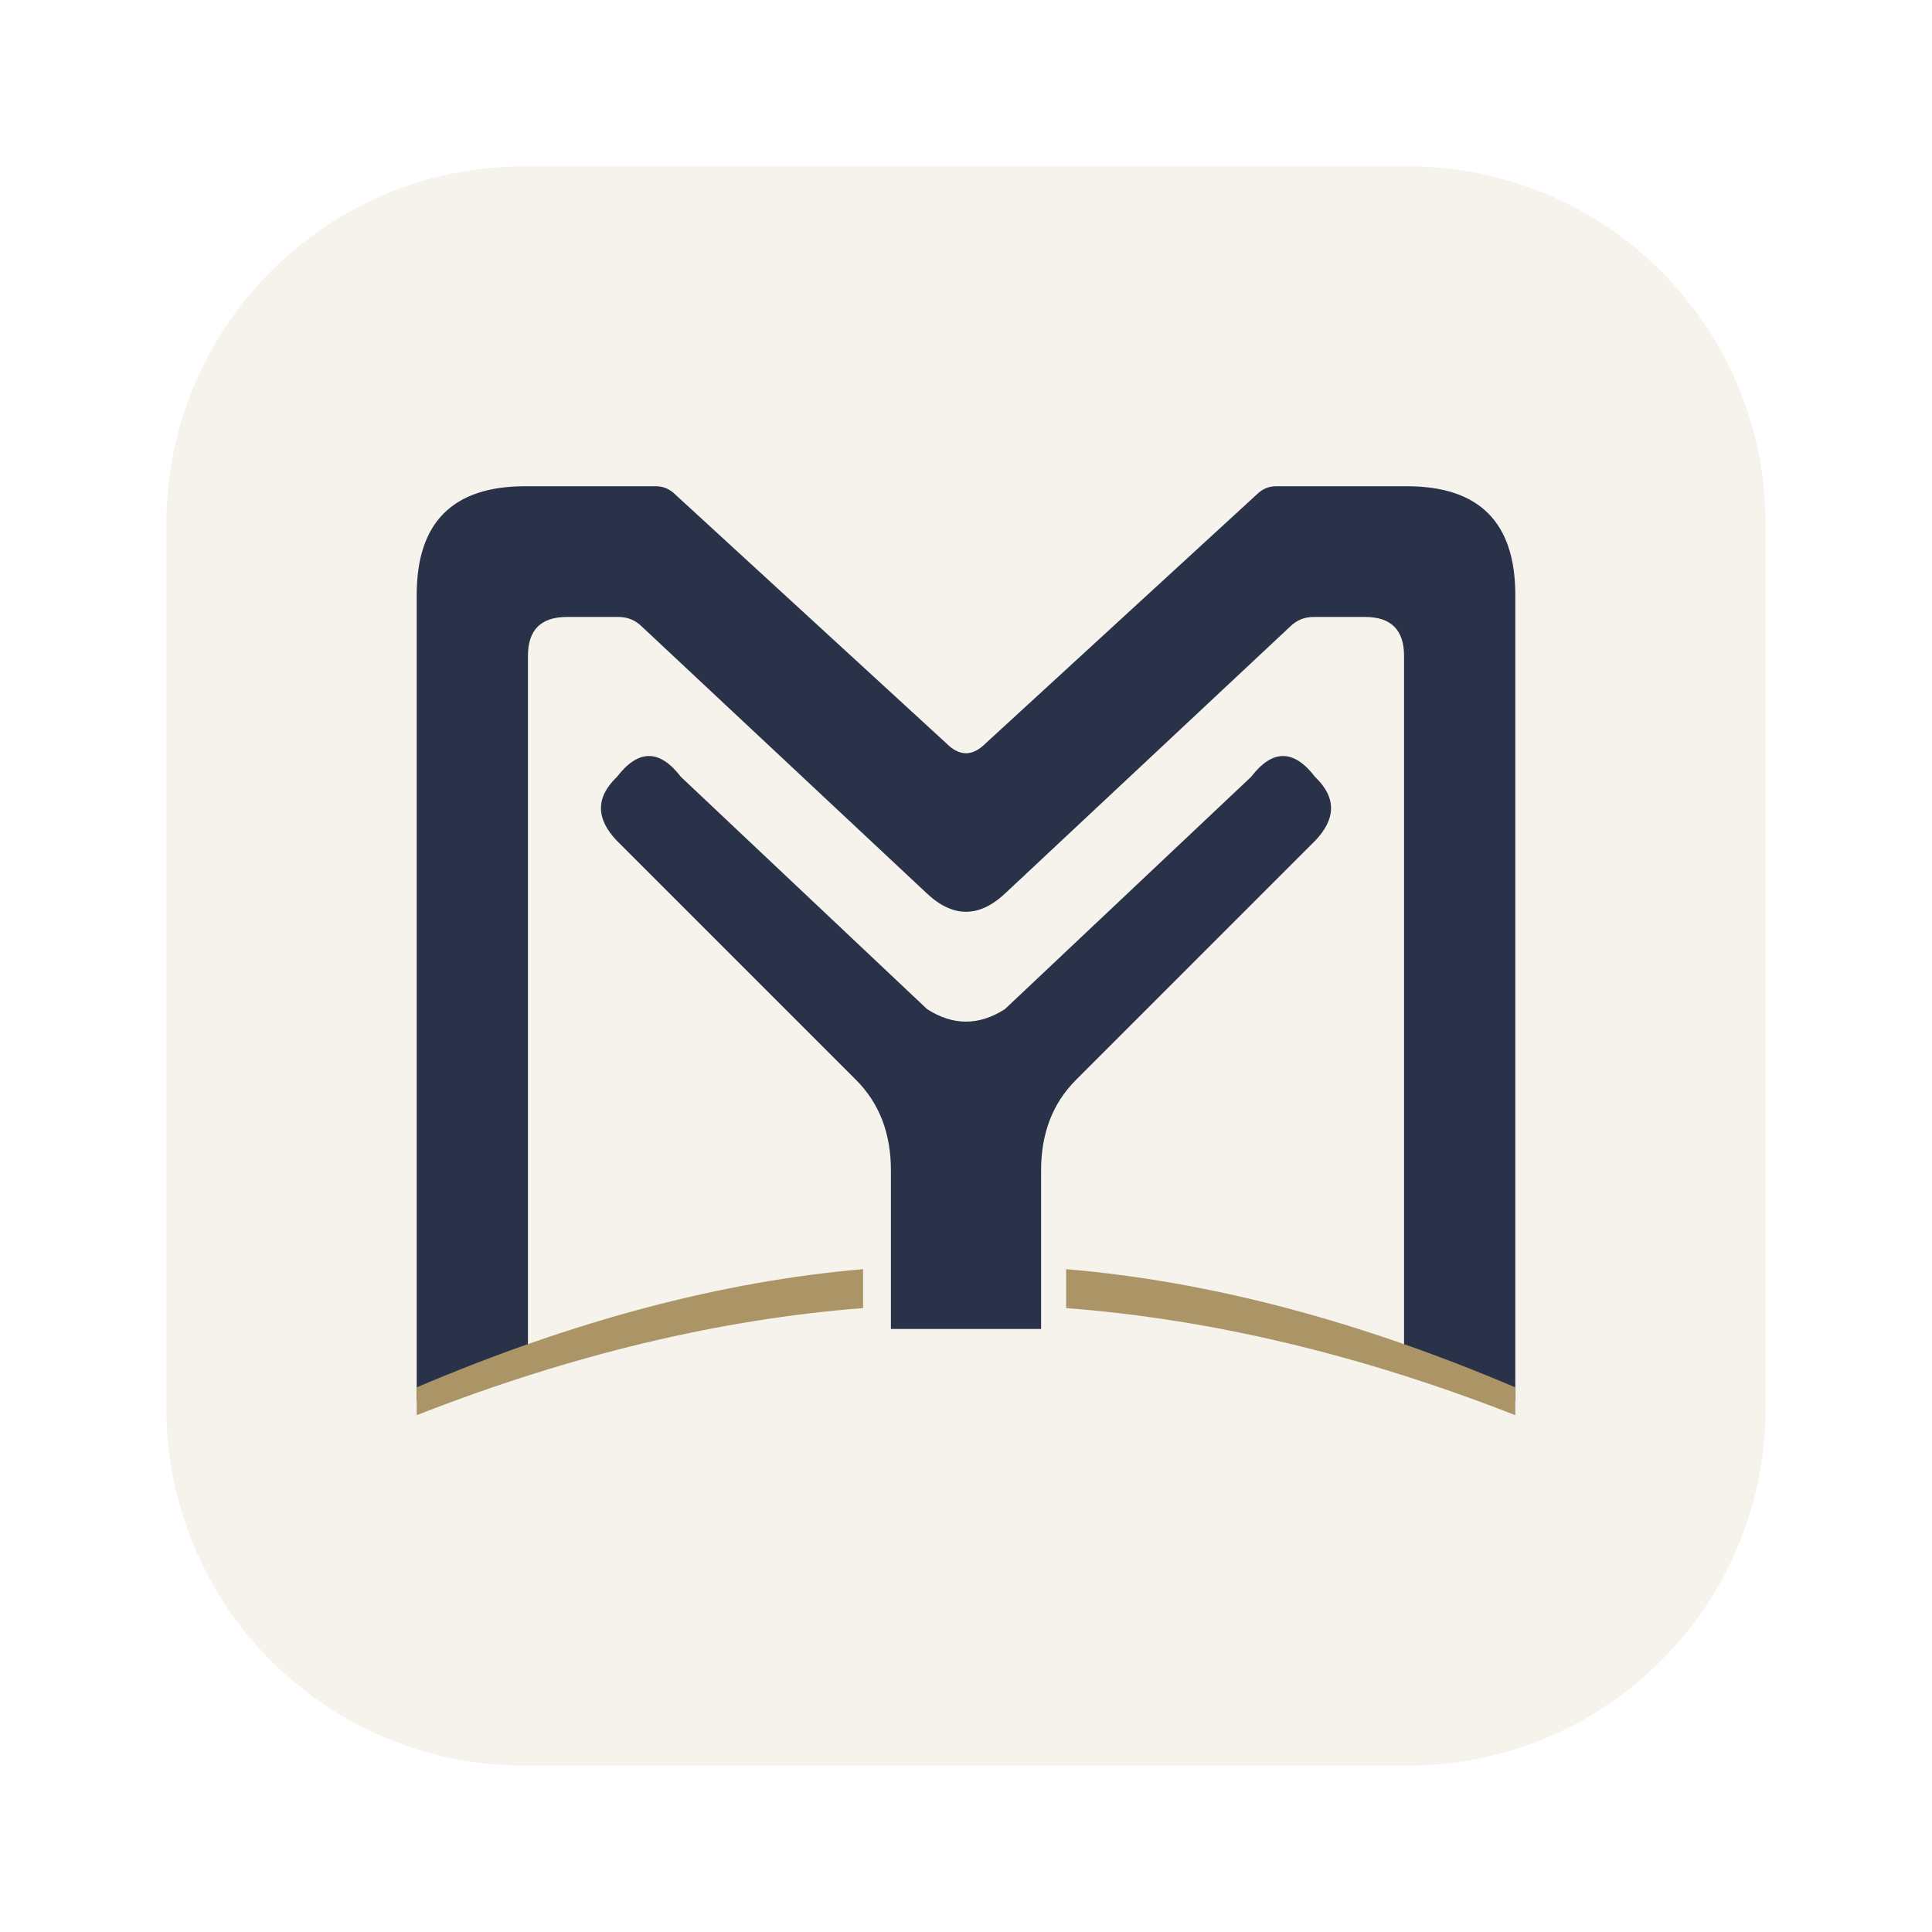
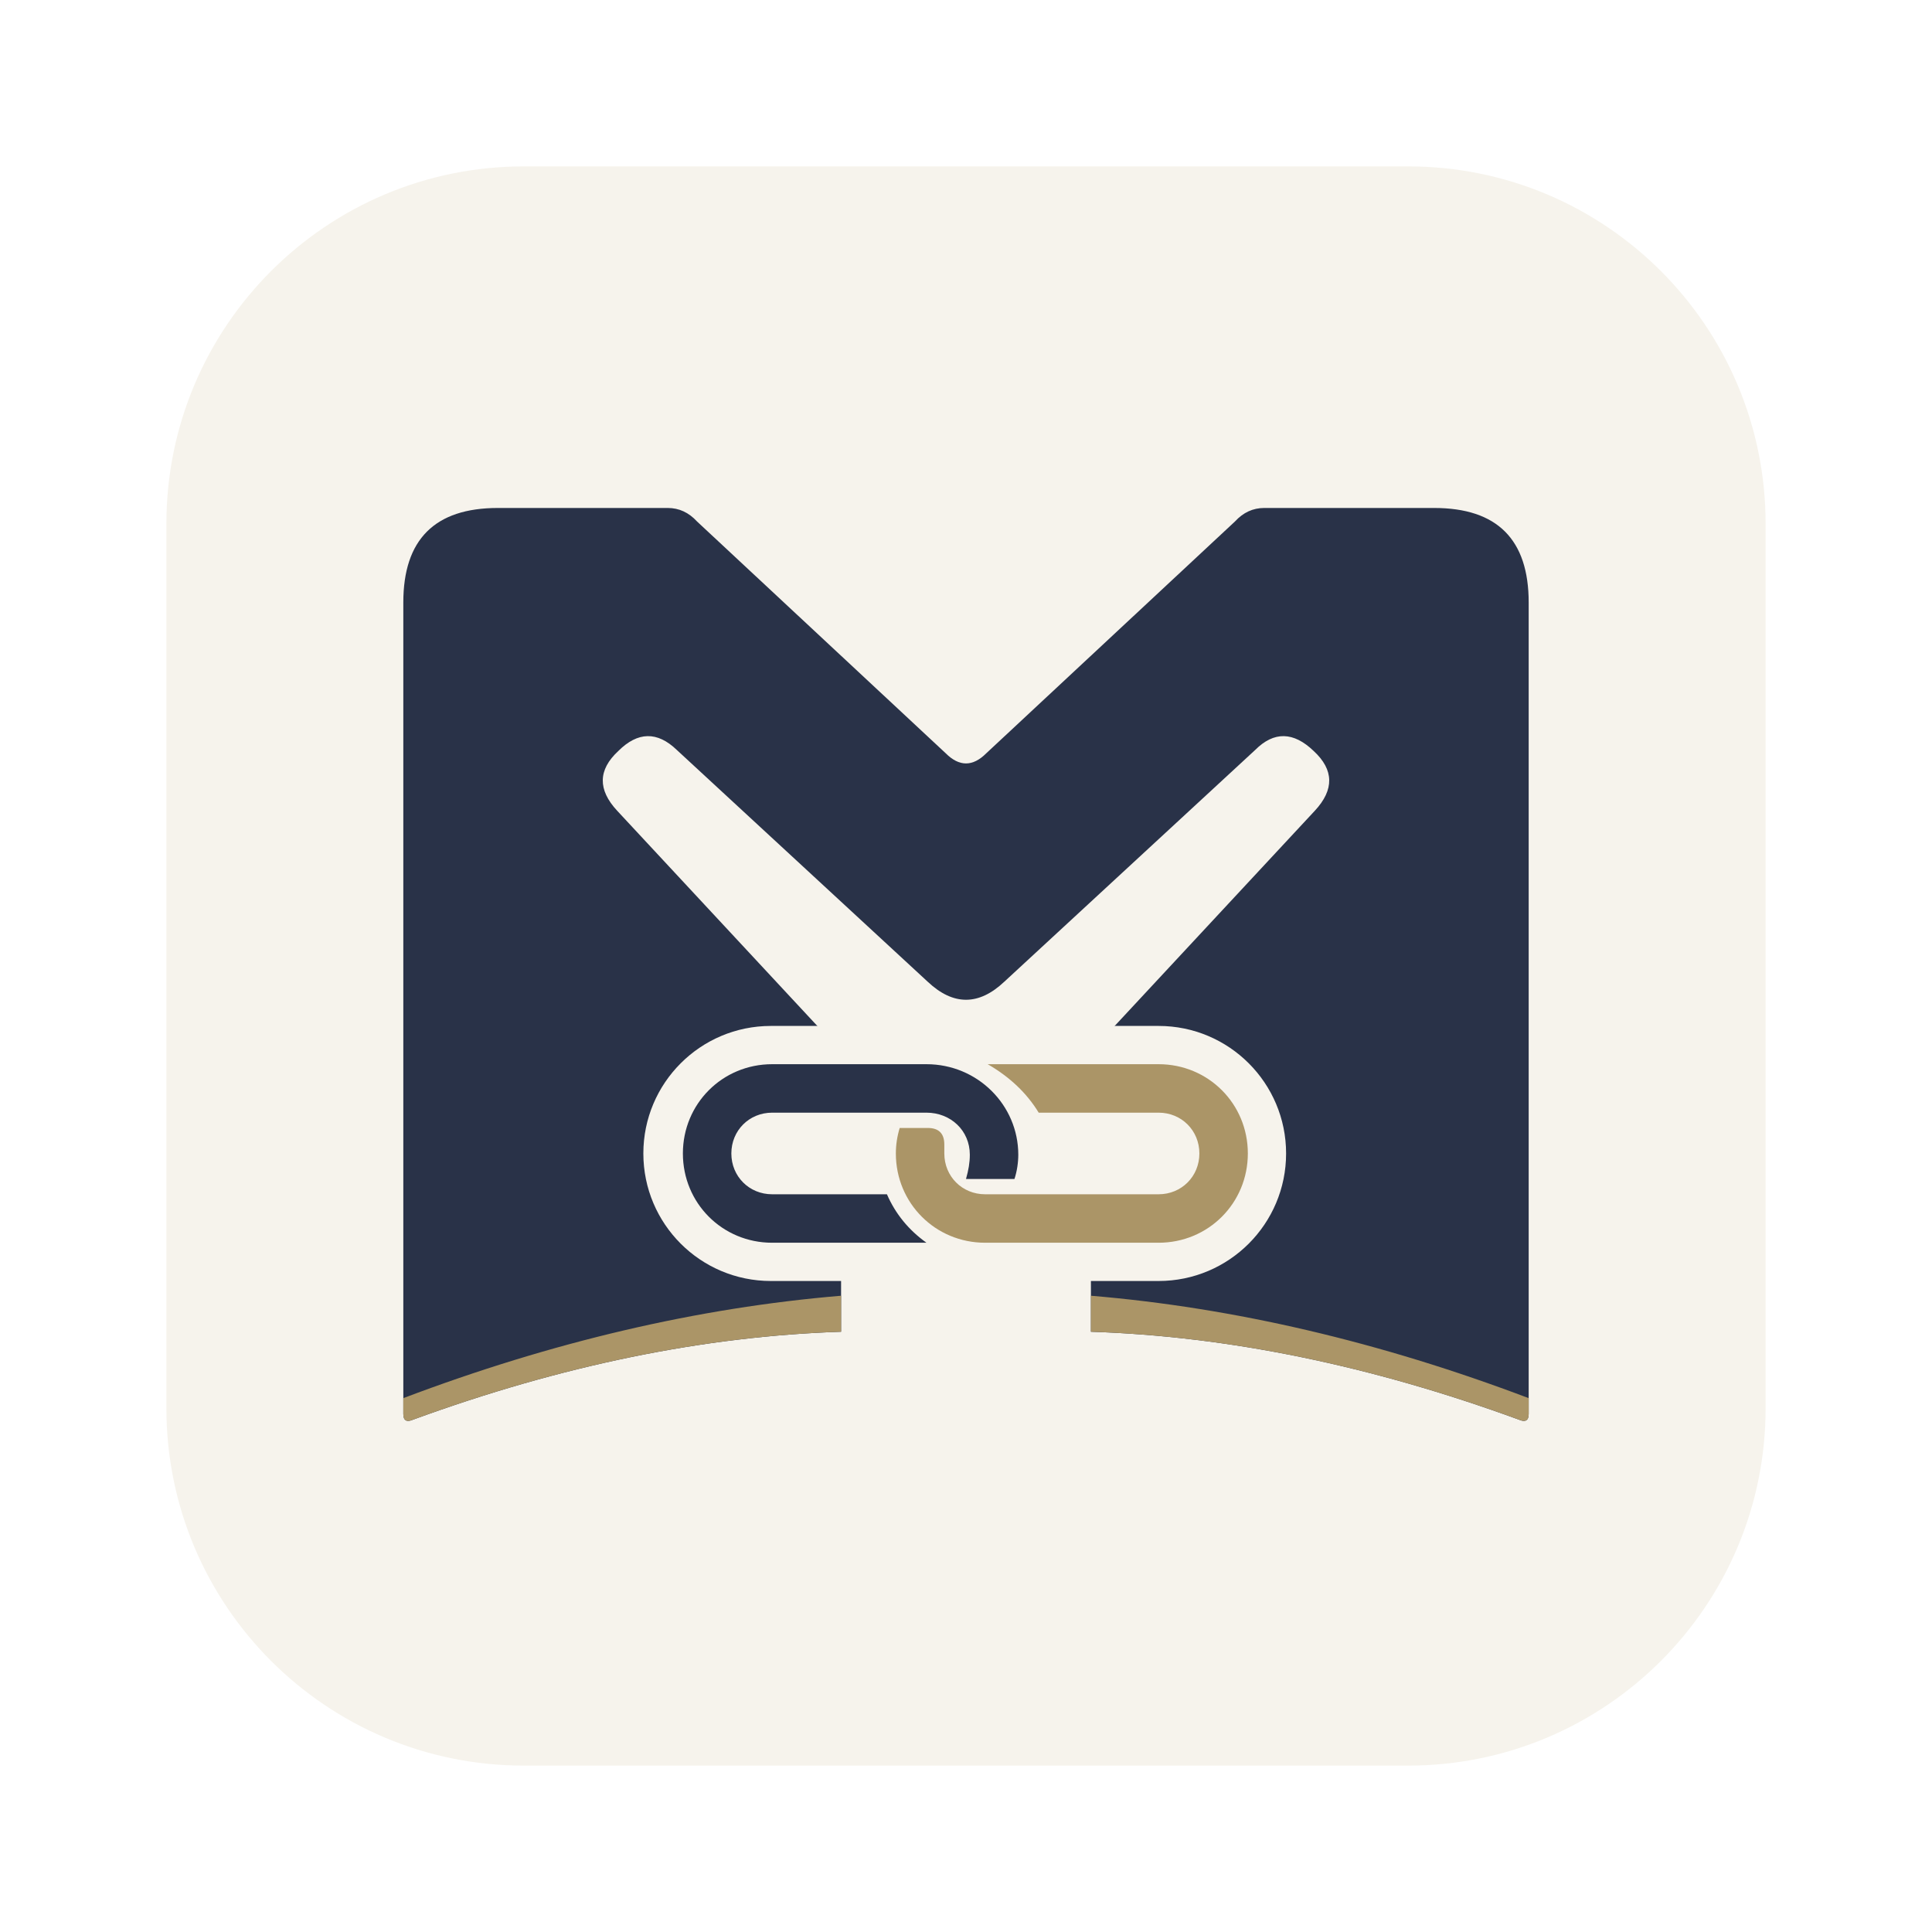
<svg xmlns="http://www.w3.org/2000/svg" width="1024" height="1024" viewBox="0 0 1254 1254">
  <rect x="108" y="108" width="1038" height="1038" rx="232" fill="#F6F3EC" />
-   <g transform="translate(62.87 52.04) scale(0.902609)">
-     <path fill="#293248" d="M230 950V370Q230 292 308 292H402Q410 292 416 298L611 477Q625 491 639 477L834 298Q840 292 848 292H942Q1020 292 1020 370V950Q980 930 940 920V414Q940 386 912 386H875Q865 386 858 393L654 584Q625 612 596 584L392 393Q385 386 375 386H338Q310 386 310 414V920Q270 930 230 950Z" />
-     <path fill="#293248" d="M374 501Q397 471 420 501L597 668Q625 686 653 668L830 501Q853 471 876 501Q899 523 876 547L704 719Q679 744 679 784V898H571V784Q571 744 546 719L374 547Q351 523 374 501Z" />
-     <path fill="#AB9567" d="M230 940Q399 868 551 855V883Q396 895 230 960ZM697 855Q851 868 1020 940V960Q854 895 697 883Z" />
+   <g transform="translate(108 108) scale(0.8277512)">
+     <g transform="scale(11.61111)">
+       <path fill="#293248" d="M16.000,84.248 L16.000,29.452 Q16.000,23.068 22.384,23.068 L33.860,23.068 Q35.000,23.068 35.836,23.980 L52.632,39.636 Q54.000,41.004 55.368,39.636 L72.164,23.980 Q73.000,23.068 74.140,23.068 L85.616,23.068 Q92.000,23.068 92.000,29.452 L92.000,84.248 Q92.000,84.932 91.316,84.628 Q76.344,79.156 62.436,78.700 L62.436,61.220 Q62.436,59.776 63.424,58.712 L77.560,43.512 Q79.536,41.384 77.484,39.484 Q75.432,37.508 73.532,39.408 L56.584,55.064 Q54.000,57.496 51.416,55.064 L34.468,39.408 Q32.492,37.508 30.516,39.484 Q28.464,41.384 30.440,43.512 L44.576,58.712 Q45.564,59.776 45.564,61.220 L45.564,78.700 Q31.656,79.156 16.684,84.628 Q16.000,84.932 16.000,84.248 Z" />
+       <path fill="#AB9567" fill-rule="evenodd" d="M16.000,83.184 Q31.048,77.484 45.564,76.268 L45.564,78.700 Q31.656,79.156 16.684,84.628 Q16.000,84.932 16.000,84.248 Z M62.436,76.268 Q76.952,77.484 92.000,83.184 L92.000,84.248 Q92.000,84.932 91.316,84.628 Q76.344,79.156 62.436,78.700 Z" />
+     </g>
+     <rect x="374" y="674" width="504" height="200" rx="100" fill="#F6F3EC" />
+     <path fill="#293248" d="M596 844H475C436 844 405 813 405 774C405 735 436 704 475 704H596C636 704 668 736 668 775C668 781 667 788 665 794H627C629 787 630 781 630 775C630 756 615 742 596 742H475C457 742 443 756 443 774C443 792 457 806 475 806H565Q575 829 596 844Z" />
+     <path fill="#AB9567" d="M644 704H778C817 704 848 735 848 774C848 813 817 844 778 844H642C603 844 572 813 572 774Q572 764 575 754H597Q610 754 610 767V774C610 792 624 806 642 806H778C796 806 810 792 810 774C810 756 796 742 778 742H684Q670 719 644 704Z" />
  </g>
</svg>
